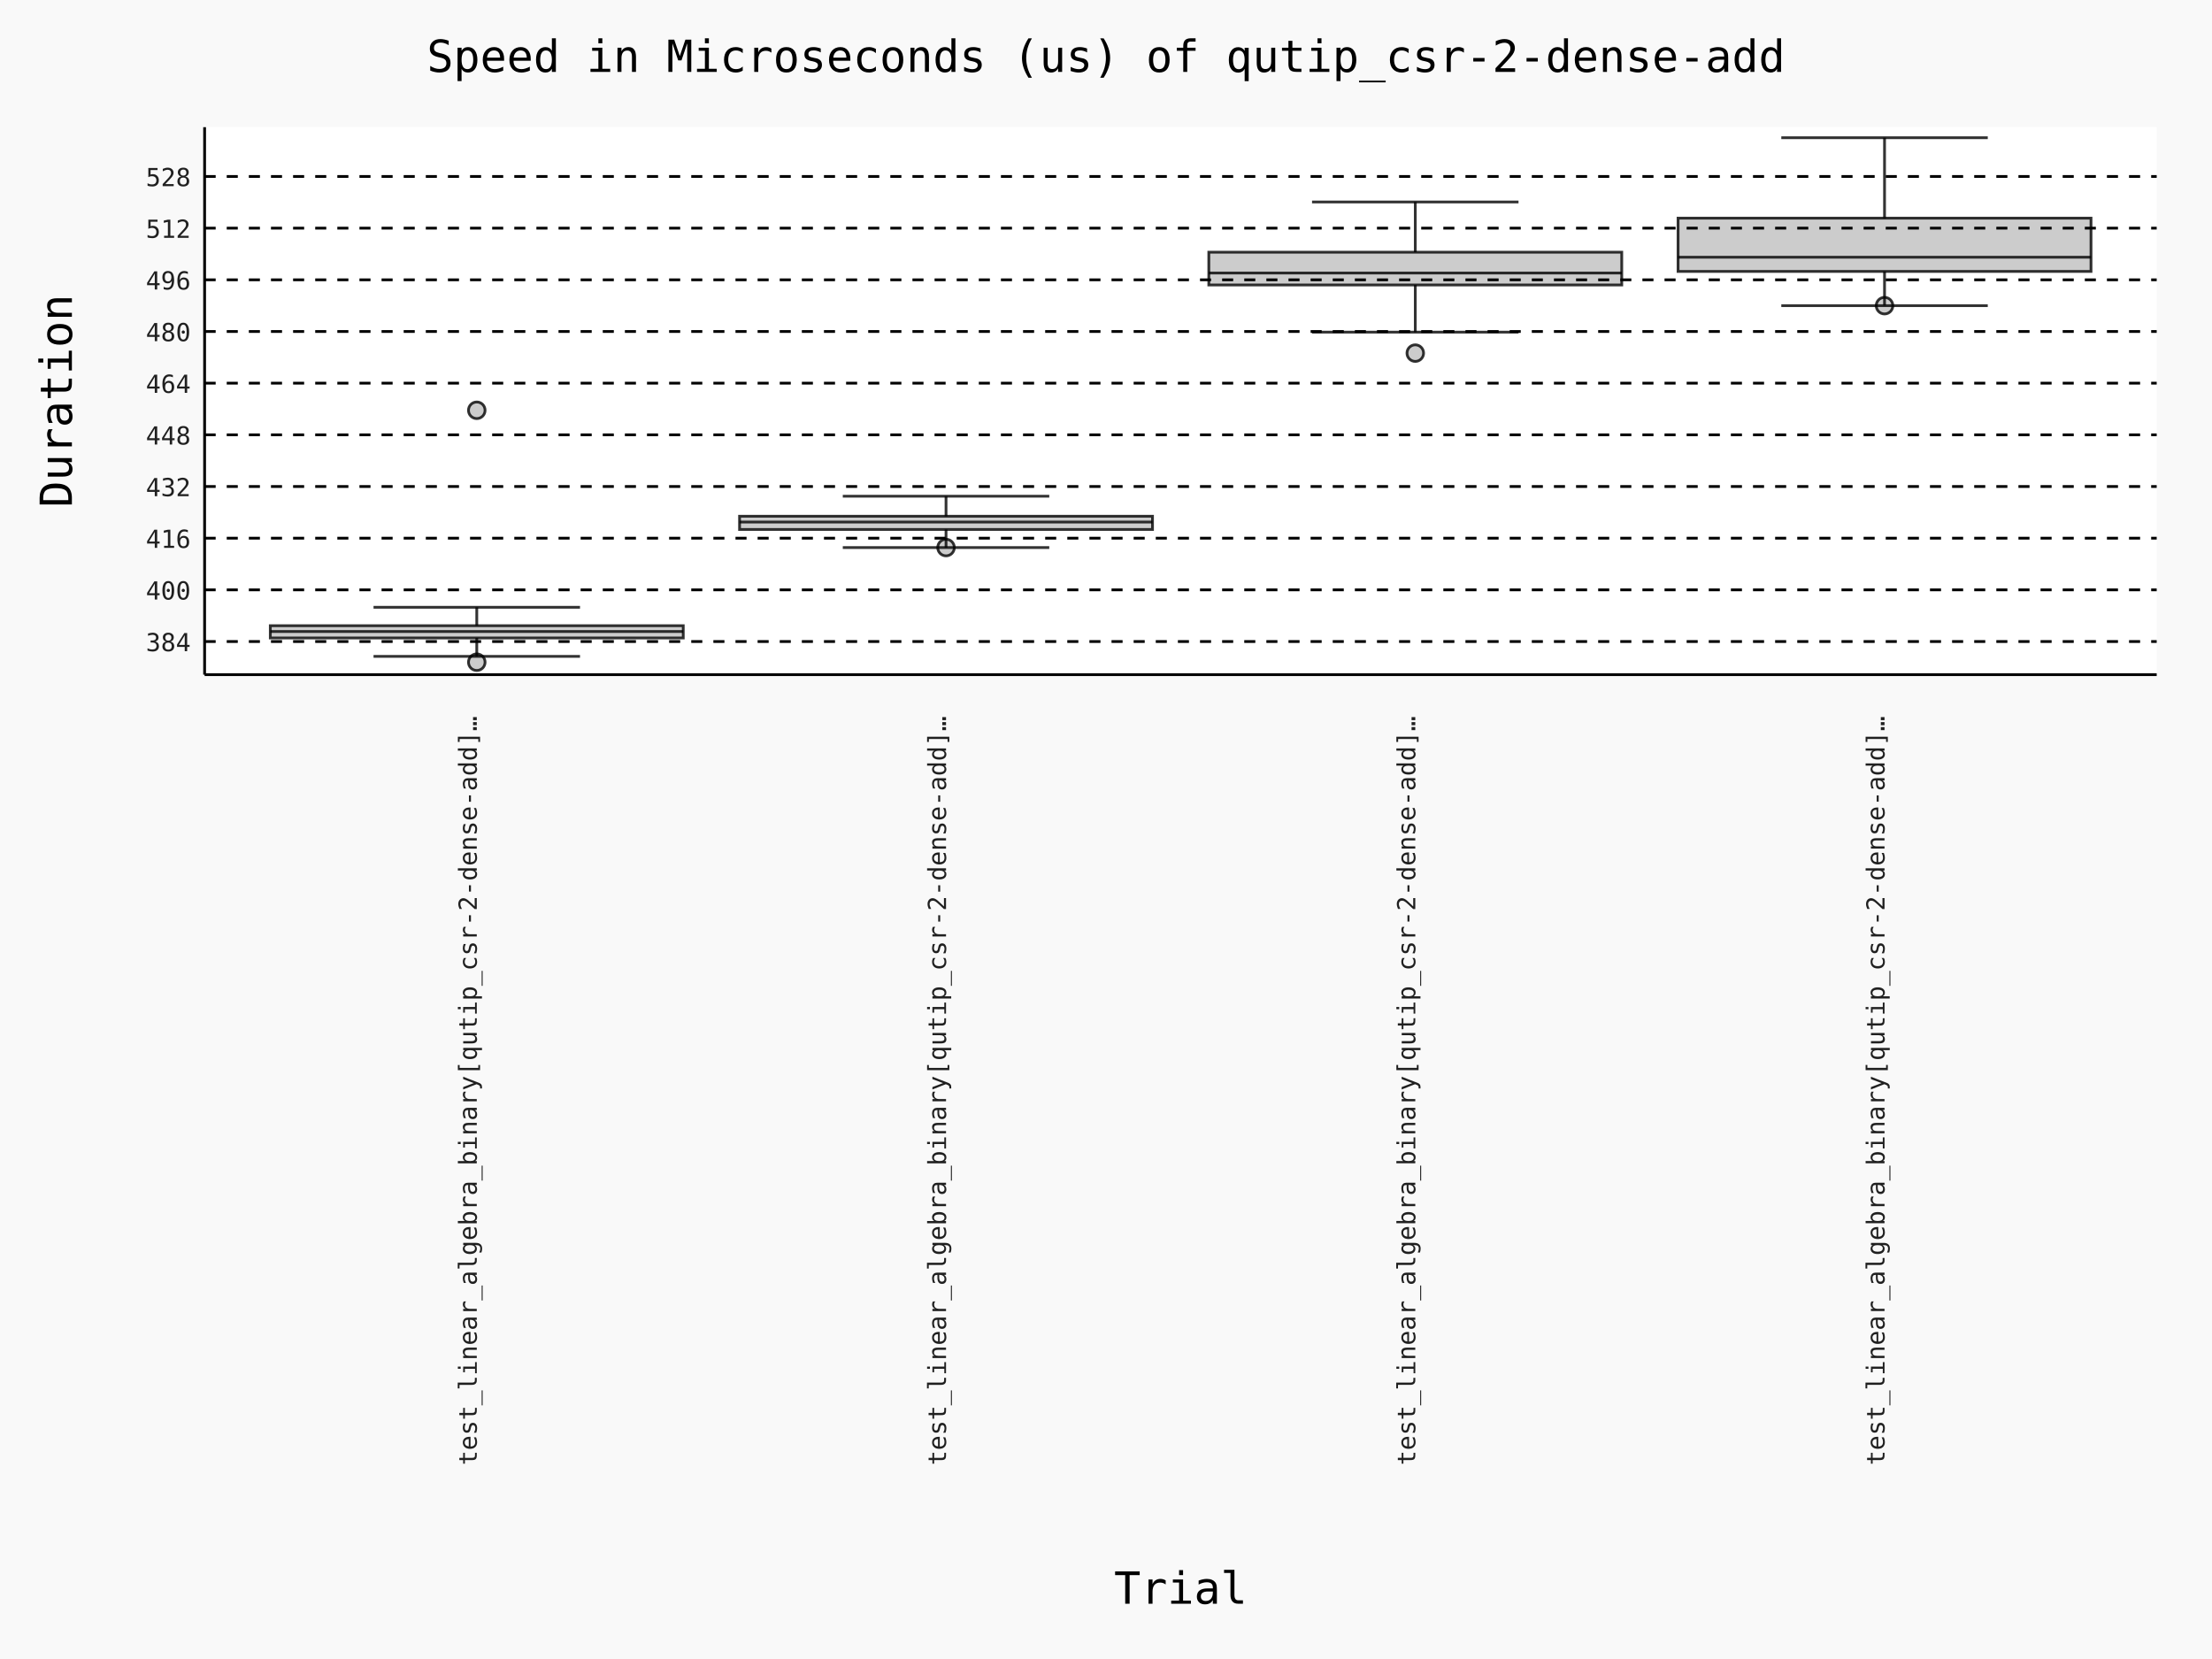
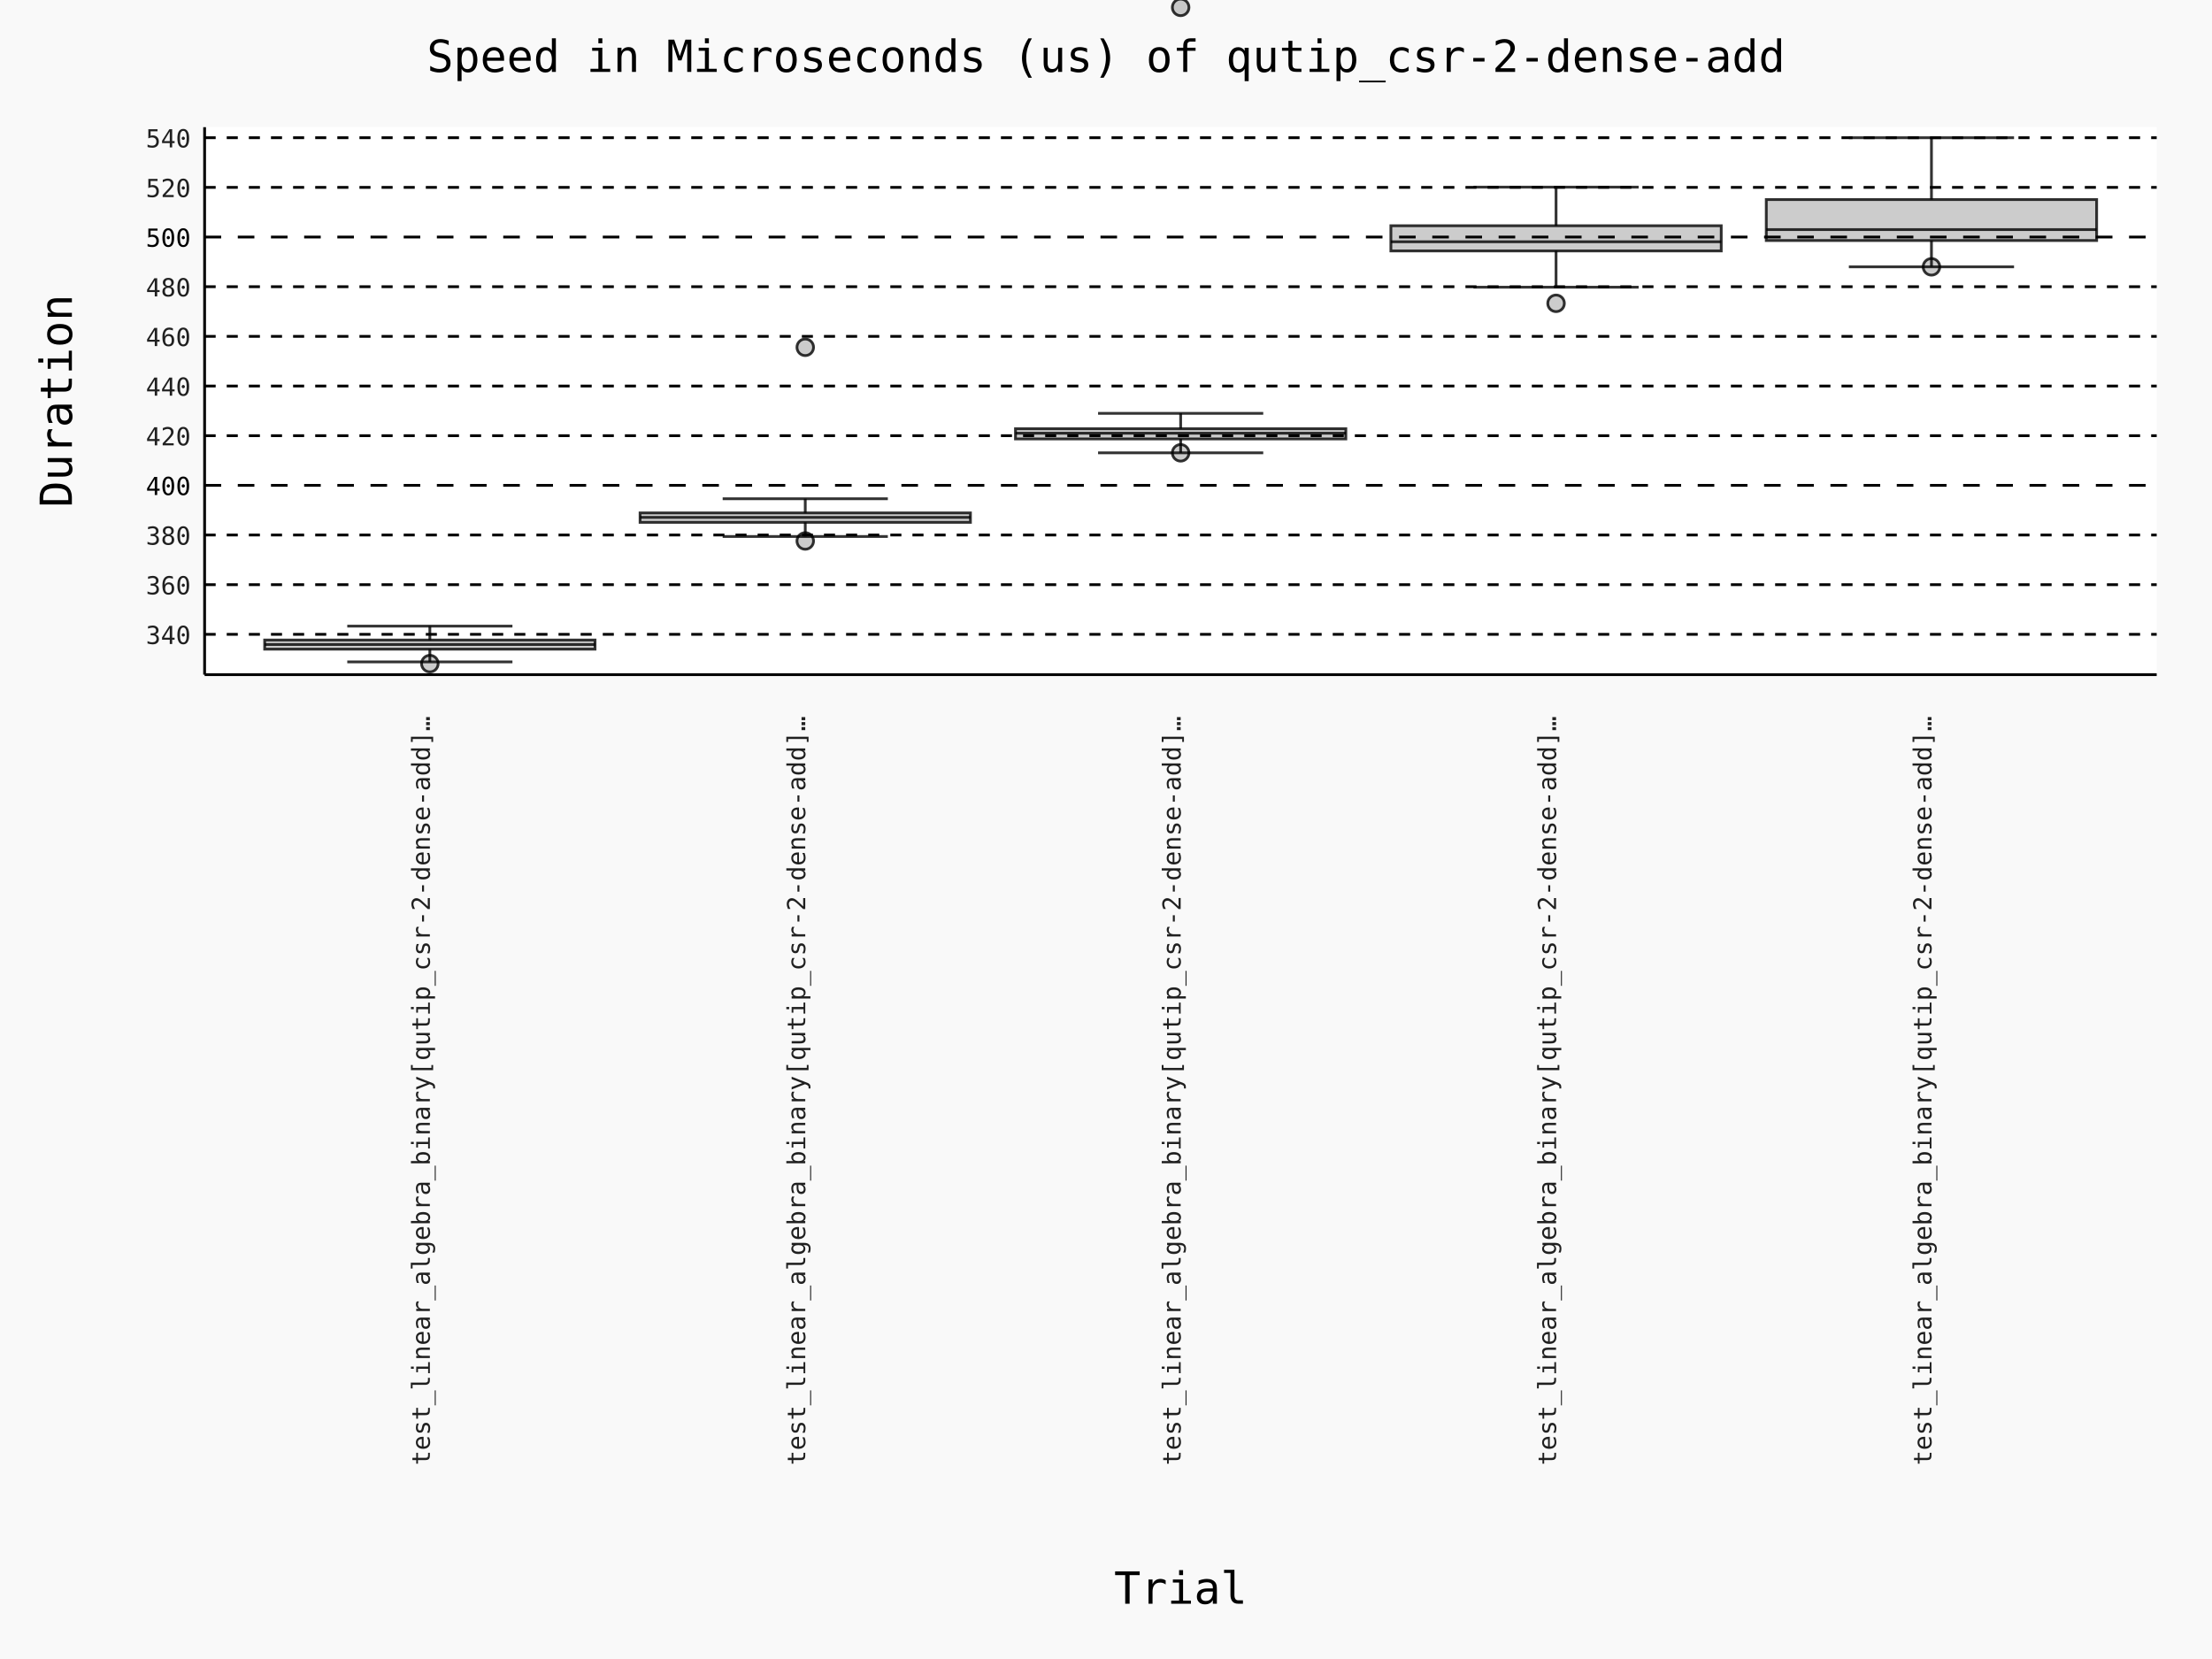
- <svg xmlns="http://www.w3.org/2000/svg" id="chart-4c8c21d9-370e-43b9-b105-9a219f50007a" class="pygal-chart" viewBox="0 0 800 600">
+ <svg xmlns="http://www.w3.org/2000/svg" id="chart-378f5fbb-b5c5-4f56-81ce-8516ab8e2b9f" class="pygal-chart" viewBox="0 0 800 600">
  <defs>
-     <style type="text/css">#chart-4c8c21d9-370e-43b9-b105-9a219f50007a{-webkit-user-select:none;-webkit-font-smoothing:antialiased;font-family:Consolas,"Deja Vu Sans Mono","Bitstream Vera Sans Mono","Courier New",monospace}#chart-4c8c21d9-370e-43b9-b105-9a219f50007a .title{font-family:Consolas,"Deja Vu Sans Mono","Bitstream Vera Sans Mono","Courier New",monospace;font-size:16px}#chart-4c8c21d9-370e-43b9-b105-9a219f50007a .legends .legend text{font-family:Consolas,"Deja Vu Sans Mono","Bitstream Vera Sans Mono","Courier New",monospace;font-size:14px}#chart-4c8c21d9-370e-43b9-b105-9a219f50007a .axis text{font-family:Consolas,"Deja Vu Sans Mono","Bitstream Vera Sans Mono","Courier New",monospace;font-size:10px}#chart-4c8c21d9-370e-43b9-b105-9a219f50007a .axis text.major{font-family:Consolas,"Deja Vu Sans Mono","Bitstream Vera Sans Mono","Courier New",monospace;font-size:10px}#chart-4c8c21d9-370e-43b9-b105-9a219f50007a .text-overlay text.value{font-family:Consolas,"Deja Vu Sans Mono","Bitstream Vera Sans Mono","Courier New",monospace;font-size:16px}#chart-4c8c21d9-370e-43b9-b105-9a219f50007a .text-overlay text.label{font-family:Consolas,"Deja Vu Sans Mono","Bitstream Vera Sans Mono","Courier New",monospace;font-size:10px}#chart-4c8c21d9-370e-43b9-b105-9a219f50007a .tooltip{font-family:Consolas,"Deja Vu Sans Mono","Bitstream Vera Sans Mono","Courier New",monospace;font-size:14px}#chart-4c8c21d9-370e-43b9-b105-9a219f50007a text.no_data{font-family:Consolas,"Deja Vu Sans Mono","Bitstream Vera Sans Mono","Courier New",monospace;font-size:64px}
- #chart-4c8c21d9-370e-43b9-b105-9a219f50007a{background-color:rgba(249,249,249,1)}#chart-4c8c21d9-370e-43b9-b105-9a219f50007a path,#chart-4c8c21d9-370e-43b9-b105-9a219f50007a line,#chart-4c8c21d9-370e-43b9-b105-9a219f50007a rect,#chart-4c8c21d9-370e-43b9-b105-9a219f50007a circle{-webkit-transition:150ms;-moz-transition:150ms;transition:150ms}#chart-4c8c21d9-370e-43b9-b105-9a219f50007a .graph &gt; .background{fill:rgba(249,249,249,1)}#chart-4c8c21d9-370e-43b9-b105-9a219f50007a .plot &gt; .background{fill:rgba(255,255,255,1)}#chart-4c8c21d9-370e-43b9-b105-9a219f50007a .graph{fill:rgba(0,0,0,.87)}#chart-4c8c21d9-370e-43b9-b105-9a219f50007a text.no_data{fill:rgba(0,0,0,1)}#chart-4c8c21d9-370e-43b9-b105-9a219f50007a .title{fill:rgba(0,0,0,1)}#chart-4c8c21d9-370e-43b9-b105-9a219f50007a .legends .legend text{fill:rgba(0,0,0,.87)}#chart-4c8c21d9-370e-43b9-b105-9a219f50007a .legends .legend:hover text{fill:rgba(0,0,0,1)}#chart-4c8c21d9-370e-43b9-b105-9a219f50007a .axis .line{stroke:rgba(0,0,0,1)}#chart-4c8c21d9-370e-43b9-b105-9a219f50007a .axis .guide.line{stroke:rgba(0,0,0,.54)}#chart-4c8c21d9-370e-43b9-b105-9a219f50007a .axis .major.line{stroke:rgba(0,0,0,.87)}#chart-4c8c21d9-370e-43b9-b105-9a219f50007a .axis text.major{fill:rgba(0,0,0,1)}#chart-4c8c21d9-370e-43b9-b105-9a219f50007a .axis.y .guides:hover .guide.line,#chart-4c8c21d9-370e-43b9-b105-9a219f50007a .line-graph .axis.x .guides:hover .guide.line,#chart-4c8c21d9-370e-43b9-b105-9a219f50007a .stackedline-graph .axis.x .guides:hover .guide.line,#chart-4c8c21d9-370e-43b9-b105-9a219f50007a .xy-graph .axis.x .guides:hover .guide.line{stroke:rgba(0,0,0,1)}#chart-4c8c21d9-370e-43b9-b105-9a219f50007a .axis .guides:hover text{fill:rgba(0,0,0,1)}#chart-4c8c21d9-370e-43b9-b105-9a219f50007a .reactive{fill-opacity:.7;stroke-opacity:.8;stroke-width:1}#chart-4c8c21d9-370e-43b9-b105-9a219f50007a .ci{stroke:rgba(0,0,0,.87)}#chart-4c8c21d9-370e-43b9-b105-9a219f50007a .reactive.active,#chart-4c8c21d9-370e-43b9-b105-9a219f50007a .active .reactive{fill-opacity:.8;stroke-opacity:.9;stroke-width:4}#chart-4c8c21d9-370e-43b9-b105-9a219f50007a .ci .reactive.active{stroke-width:1.5}#chart-4c8c21d9-370e-43b9-b105-9a219f50007a .series text{fill:rgba(0,0,0,1)}#chart-4c8c21d9-370e-43b9-b105-9a219f50007a .tooltip rect{fill:rgba(255,255,255,1);stroke:rgba(0,0,0,1);-webkit-transition:opacity 150ms;-moz-transition:opacity 150ms;transition:opacity 150ms}#chart-4c8c21d9-370e-43b9-b105-9a219f50007a .tooltip .label{fill:rgba(0,0,0,.87)}#chart-4c8c21d9-370e-43b9-b105-9a219f50007a .tooltip .label{fill:rgba(0,0,0,.87)}#chart-4c8c21d9-370e-43b9-b105-9a219f50007a .tooltip .legend{font-size:.8em;fill:rgba(0,0,0,.54)}#chart-4c8c21d9-370e-43b9-b105-9a219f50007a .tooltip .x_label{font-size:.6em;fill:rgba(0,0,0,1)}#chart-4c8c21d9-370e-43b9-b105-9a219f50007a .tooltip .xlink{font-size:.5em;text-decoration:underline}#chart-4c8c21d9-370e-43b9-b105-9a219f50007a .tooltip .value{font-size:1.5em}#chart-4c8c21d9-370e-43b9-b105-9a219f50007a .bound{font-size:.5em}#chart-4c8c21d9-370e-43b9-b105-9a219f50007a .max-value{font-size:.75em;fill:rgba(0,0,0,.54)}#chart-4c8c21d9-370e-43b9-b105-9a219f50007a .map-element{fill:rgba(255,255,255,1);stroke:rgba(0,0,0,.54) !important}#chart-4c8c21d9-370e-43b9-b105-9a219f50007a .map-element .reactive{fill-opacity:inherit;stroke-opacity:inherit}#chart-4c8c21d9-370e-43b9-b105-9a219f50007a .color-0,#chart-4c8c21d9-370e-43b9-b105-9a219f50007a .color-0 a:visited{stroke:#000000;fill:#000000}#chart-4c8c21d9-370e-43b9-b105-9a219f50007a .color-1,#chart-4c8c21d9-370e-43b9-b105-9a219f50007a .color-1 a:visited{stroke:#000000;fill:#000000}#chart-4c8c21d9-370e-43b9-b105-9a219f50007a .color-2,#chart-4c8c21d9-370e-43b9-b105-9a219f50007a .color-2 a:visited{stroke:#000000;fill:#000000}#chart-4c8c21d9-370e-43b9-b105-9a219f50007a .color-3,#chart-4c8c21d9-370e-43b9-b105-9a219f50007a .color-3 a:visited{stroke:#000000;fill:#000000}#chart-4c8c21d9-370e-43b9-b105-9a219f50007a .text-overlay .color-0 text{fill:white}#chart-4c8c21d9-370e-43b9-b105-9a219f50007a .text-overlay .color-1 text{fill:white}#chart-4c8c21d9-370e-43b9-b105-9a219f50007a .text-overlay .color-2 text{fill:white}#chart-4c8c21d9-370e-43b9-b105-9a219f50007a .text-overlay .color-3 text{fill:white}
- #chart-4c8c21d9-370e-43b9-b105-9a219f50007a text.no_data{text-anchor:middle}#chart-4c8c21d9-370e-43b9-b105-9a219f50007a .guide.line{fill:none}#chart-4c8c21d9-370e-43b9-b105-9a219f50007a .centered{text-anchor:middle}#chart-4c8c21d9-370e-43b9-b105-9a219f50007a .title{text-anchor:middle}#chart-4c8c21d9-370e-43b9-b105-9a219f50007a .legends .legend text{fill-opacity:1}#chart-4c8c21d9-370e-43b9-b105-9a219f50007a .axis.x text{text-anchor:middle}#chart-4c8c21d9-370e-43b9-b105-9a219f50007a .axis.x:not(.web) text[transform]{text-anchor:start}#chart-4c8c21d9-370e-43b9-b105-9a219f50007a .axis.x:not(.web) text[transform].backwards{text-anchor:end}#chart-4c8c21d9-370e-43b9-b105-9a219f50007a .axis.y text{text-anchor:end}#chart-4c8c21d9-370e-43b9-b105-9a219f50007a .axis.y text[transform].backwards{text-anchor:start}#chart-4c8c21d9-370e-43b9-b105-9a219f50007a .axis.y2 text{text-anchor:start}#chart-4c8c21d9-370e-43b9-b105-9a219f50007a .axis.y2 text[transform].backwards{text-anchor:end}#chart-4c8c21d9-370e-43b9-b105-9a219f50007a .axis .guide.line{stroke-dasharray:4,4;stroke:black}#chart-4c8c21d9-370e-43b9-b105-9a219f50007a .axis .major.guide.line{stroke-dasharray:6,6;stroke:black}#chart-4c8c21d9-370e-43b9-b105-9a219f50007a .horizontal .axis.y .guide.line,#chart-4c8c21d9-370e-43b9-b105-9a219f50007a .horizontal .axis.y2 .guide.line,#chart-4c8c21d9-370e-43b9-b105-9a219f50007a .vertical .axis.x .guide.line{opacity:0}#chart-4c8c21d9-370e-43b9-b105-9a219f50007a .horizontal .axis.always_show .guide.line,#chart-4c8c21d9-370e-43b9-b105-9a219f50007a .vertical .axis.always_show .guide.line{opacity:1 !important}#chart-4c8c21d9-370e-43b9-b105-9a219f50007a .axis.y .guides:hover .guide.line,#chart-4c8c21d9-370e-43b9-b105-9a219f50007a .axis.y2 .guides:hover .guide.line,#chart-4c8c21d9-370e-43b9-b105-9a219f50007a .axis.x .guides:hover .guide.line{opacity:1}#chart-4c8c21d9-370e-43b9-b105-9a219f50007a .axis .guides:hover text{opacity:1}#chart-4c8c21d9-370e-43b9-b105-9a219f50007a .nofill{fill:none}#chart-4c8c21d9-370e-43b9-b105-9a219f50007a .subtle-fill{fill-opacity:.2}#chart-4c8c21d9-370e-43b9-b105-9a219f50007a .dot{stroke-width:1px;fill-opacity:1;stroke-opacity:1}#chart-4c8c21d9-370e-43b9-b105-9a219f50007a .dot.active{stroke-width:5px}#chart-4c8c21d9-370e-43b9-b105-9a219f50007a .dot.negative{fill:transparent}#chart-4c8c21d9-370e-43b9-b105-9a219f50007a text,#chart-4c8c21d9-370e-43b9-b105-9a219f50007a tspan{stroke:none !important}#chart-4c8c21d9-370e-43b9-b105-9a219f50007a .series text.active{opacity:1}#chart-4c8c21d9-370e-43b9-b105-9a219f50007a .tooltip rect{fill-opacity:.95;stroke-width:.5}#chart-4c8c21d9-370e-43b9-b105-9a219f50007a .tooltip text{fill-opacity:1}#chart-4c8c21d9-370e-43b9-b105-9a219f50007a .showable{visibility:hidden}#chart-4c8c21d9-370e-43b9-b105-9a219f50007a .showable.shown{visibility:visible}#chart-4c8c21d9-370e-43b9-b105-9a219f50007a .gauge-background{fill:rgba(229,229,229,1);stroke:none}#chart-4c8c21d9-370e-43b9-b105-9a219f50007a .bg-lines{stroke:rgba(249,249,249,1);stroke-width:2px}
+     <style type="text/css">#chart-378f5fbb-b5c5-4f56-81ce-8516ab8e2b9f{-webkit-user-select:none;-webkit-font-smoothing:antialiased;font-family:Consolas,"Deja Vu Sans Mono","Bitstream Vera Sans Mono","Courier New",monospace}#chart-378f5fbb-b5c5-4f56-81ce-8516ab8e2b9f .title{font-family:Consolas,"Deja Vu Sans Mono","Bitstream Vera Sans Mono","Courier New",monospace;font-size:16px}#chart-378f5fbb-b5c5-4f56-81ce-8516ab8e2b9f .legends .legend text{font-family:Consolas,"Deja Vu Sans Mono","Bitstream Vera Sans Mono","Courier New",monospace;font-size:14px}#chart-378f5fbb-b5c5-4f56-81ce-8516ab8e2b9f .axis text{font-family:Consolas,"Deja Vu Sans Mono","Bitstream Vera Sans Mono","Courier New",monospace;font-size:10px}#chart-378f5fbb-b5c5-4f56-81ce-8516ab8e2b9f .axis text.major{font-family:Consolas,"Deja Vu Sans Mono","Bitstream Vera Sans Mono","Courier New",monospace;font-size:10px}#chart-378f5fbb-b5c5-4f56-81ce-8516ab8e2b9f .text-overlay text.value{font-family:Consolas,"Deja Vu Sans Mono","Bitstream Vera Sans Mono","Courier New",monospace;font-size:16px}#chart-378f5fbb-b5c5-4f56-81ce-8516ab8e2b9f .text-overlay text.label{font-family:Consolas,"Deja Vu Sans Mono","Bitstream Vera Sans Mono","Courier New",monospace;font-size:10px}#chart-378f5fbb-b5c5-4f56-81ce-8516ab8e2b9f .tooltip{font-family:Consolas,"Deja Vu Sans Mono","Bitstream Vera Sans Mono","Courier New",monospace;font-size:14px}#chart-378f5fbb-b5c5-4f56-81ce-8516ab8e2b9f text.no_data{font-family:Consolas,"Deja Vu Sans Mono","Bitstream Vera Sans Mono","Courier New",monospace;font-size:64px}
+ #chart-378f5fbb-b5c5-4f56-81ce-8516ab8e2b9f{background-color:rgba(249,249,249,1)}#chart-378f5fbb-b5c5-4f56-81ce-8516ab8e2b9f path,#chart-378f5fbb-b5c5-4f56-81ce-8516ab8e2b9f line,#chart-378f5fbb-b5c5-4f56-81ce-8516ab8e2b9f rect,#chart-378f5fbb-b5c5-4f56-81ce-8516ab8e2b9f circle{-webkit-transition:150ms;-moz-transition:150ms;transition:150ms}#chart-378f5fbb-b5c5-4f56-81ce-8516ab8e2b9f .graph &gt; .background{fill:rgba(249,249,249,1)}#chart-378f5fbb-b5c5-4f56-81ce-8516ab8e2b9f .plot &gt; .background{fill:rgba(255,255,255,1)}#chart-378f5fbb-b5c5-4f56-81ce-8516ab8e2b9f .graph{fill:rgba(0,0,0,.87)}#chart-378f5fbb-b5c5-4f56-81ce-8516ab8e2b9f text.no_data{fill:rgba(0,0,0,1)}#chart-378f5fbb-b5c5-4f56-81ce-8516ab8e2b9f .title{fill:rgba(0,0,0,1)}#chart-378f5fbb-b5c5-4f56-81ce-8516ab8e2b9f .legends .legend text{fill:rgba(0,0,0,.87)}#chart-378f5fbb-b5c5-4f56-81ce-8516ab8e2b9f .legends .legend:hover text{fill:rgba(0,0,0,1)}#chart-378f5fbb-b5c5-4f56-81ce-8516ab8e2b9f .axis .line{stroke:rgba(0,0,0,1)}#chart-378f5fbb-b5c5-4f56-81ce-8516ab8e2b9f .axis .guide.line{stroke:rgba(0,0,0,.54)}#chart-378f5fbb-b5c5-4f56-81ce-8516ab8e2b9f .axis .major.line{stroke:rgba(0,0,0,.87)}#chart-378f5fbb-b5c5-4f56-81ce-8516ab8e2b9f .axis text.major{fill:rgba(0,0,0,1)}#chart-378f5fbb-b5c5-4f56-81ce-8516ab8e2b9f .axis.y .guides:hover .guide.line,#chart-378f5fbb-b5c5-4f56-81ce-8516ab8e2b9f .line-graph .axis.x .guides:hover .guide.line,#chart-378f5fbb-b5c5-4f56-81ce-8516ab8e2b9f .stackedline-graph .axis.x .guides:hover .guide.line,#chart-378f5fbb-b5c5-4f56-81ce-8516ab8e2b9f .xy-graph .axis.x .guides:hover .guide.line{stroke:rgba(0,0,0,1)}#chart-378f5fbb-b5c5-4f56-81ce-8516ab8e2b9f .axis .guides:hover text{fill:rgba(0,0,0,1)}#chart-378f5fbb-b5c5-4f56-81ce-8516ab8e2b9f .reactive{fill-opacity:.7;stroke-opacity:.8;stroke-width:1}#chart-378f5fbb-b5c5-4f56-81ce-8516ab8e2b9f .ci{stroke:rgba(0,0,0,.87)}#chart-378f5fbb-b5c5-4f56-81ce-8516ab8e2b9f .reactive.active,#chart-378f5fbb-b5c5-4f56-81ce-8516ab8e2b9f .active .reactive{fill-opacity:.8;stroke-opacity:.9;stroke-width:4}#chart-378f5fbb-b5c5-4f56-81ce-8516ab8e2b9f .ci .reactive.active{stroke-width:1.5}#chart-378f5fbb-b5c5-4f56-81ce-8516ab8e2b9f .series text{fill:rgba(0,0,0,1)}#chart-378f5fbb-b5c5-4f56-81ce-8516ab8e2b9f .tooltip rect{fill:rgba(255,255,255,1);stroke:rgba(0,0,0,1);-webkit-transition:opacity 150ms;-moz-transition:opacity 150ms;transition:opacity 150ms}#chart-378f5fbb-b5c5-4f56-81ce-8516ab8e2b9f .tooltip .label{fill:rgba(0,0,0,.87)}#chart-378f5fbb-b5c5-4f56-81ce-8516ab8e2b9f .tooltip .label{fill:rgba(0,0,0,.87)}#chart-378f5fbb-b5c5-4f56-81ce-8516ab8e2b9f .tooltip .legend{font-size:.8em;fill:rgba(0,0,0,.54)}#chart-378f5fbb-b5c5-4f56-81ce-8516ab8e2b9f .tooltip .x_label{font-size:.6em;fill:rgba(0,0,0,1)}#chart-378f5fbb-b5c5-4f56-81ce-8516ab8e2b9f .tooltip .xlink{font-size:.5em;text-decoration:underline}#chart-378f5fbb-b5c5-4f56-81ce-8516ab8e2b9f .tooltip .value{font-size:1.5em}#chart-378f5fbb-b5c5-4f56-81ce-8516ab8e2b9f .bound{font-size:.5em}#chart-378f5fbb-b5c5-4f56-81ce-8516ab8e2b9f .max-value{font-size:.75em;fill:rgba(0,0,0,.54)}#chart-378f5fbb-b5c5-4f56-81ce-8516ab8e2b9f .map-element{fill:rgba(255,255,255,1);stroke:rgba(0,0,0,.54) !important}#chart-378f5fbb-b5c5-4f56-81ce-8516ab8e2b9f .map-element .reactive{fill-opacity:inherit;stroke-opacity:inherit}#chart-378f5fbb-b5c5-4f56-81ce-8516ab8e2b9f .color-0,#chart-378f5fbb-b5c5-4f56-81ce-8516ab8e2b9f .color-0 a:visited{stroke:#000000;fill:#000000}#chart-378f5fbb-b5c5-4f56-81ce-8516ab8e2b9f .color-1,#chart-378f5fbb-b5c5-4f56-81ce-8516ab8e2b9f .color-1 a:visited{stroke:#000000;fill:#000000}#chart-378f5fbb-b5c5-4f56-81ce-8516ab8e2b9f .color-2,#chart-378f5fbb-b5c5-4f56-81ce-8516ab8e2b9f .color-2 a:visited{stroke:#000000;fill:#000000}#chart-378f5fbb-b5c5-4f56-81ce-8516ab8e2b9f .color-3,#chart-378f5fbb-b5c5-4f56-81ce-8516ab8e2b9f .color-3 a:visited{stroke:#000000;fill:#000000}#chart-378f5fbb-b5c5-4f56-81ce-8516ab8e2b9f .color-4,#chart-378f5fbb-b5c5-4f56-81ce-8516ab8e2b9f .color-4 a:visited{stroke:#000000;fill:#000000}#chart-378f5fbb-b5c5-4f56-81ce-8516ab8e2b9f .text-overlay .color-0 text{fill:white}#chart-378f5fbb-b5c5-4f56-81ce-8516ab8e2b9f .text-overlay .color-1 text{fill:white}#chart-378f5fbb-b5c5-4f56-81ce-8516ab8e2b9f .text-overlay .color-2 text{fill:white}#chart-378f5fbb-b5c5-4f56-81ce-8516ab8e2b9f .text-overlay .color-3 text{fill:white}#chart-378f5fbb-b5c5-4f56-81ce-8516ab8e2b9f .text-overlay .color-4 text{fill:white}
+ #chart-378f5fbb-b5c5-4f56-81ce-8516ab8e2b9f text.no_data{text-anchor:middle}#chart-378f5fbb-b5c5-4f56-81ce-8516ab8e2b9f .guide.line{fill:none}#chart-378f5fbb-b5c5-4f56-81ce-8516ab8e2b9f .centered{text-anchor:middle}#chart-378f5fbb-b5c5-4f56-81ce-8516ab8e2b9f .title{text-anchor:middle}#chart-378f5fbb-b5c5-4f56-81ce-8516ab8e2b9f .legends .legend text{fill-opacity:1}#chart-378f5fbb-b5c5-4f56-81ce-8516ab8e2b9f .axis.x text{text-anchor:middle}#chart-378f5fbb-b5c5-4f56-81ce-8516ab8e2b9f .axis.x:not(.web) text[transform]{text-anchor:start}#chart-378f5fbb-b5c5-4f56-81ce-8516ab8e2b9f .axis.x:not(.web) text[transform].backwards{text-anchor:end}#chart-378f5fbb-b5c5-4f56-81ce-8516ab8e2b9f .axis.y text{text-anchor:end}#chart-378f5fbb-b5c5-4f56-81ce-8516ab8e2b9f .axis.y text[transform].backwards{text-anchor:start}#chart-378f5fbb-b5c5-4f56-81ce-8516ab8e2b9f .axis.y2 text{text-anchor:start}#chart-378f5fbb-b5c5-4f56-81ce-8516ab8e2b9f .axis.y2 text[transform].backwards{text-anchor:end}#chart-378f5fbb-b5c5-4f56-81ce-8516ab8e2b9f .axis .guide.line{stroke-dasharray:4,4;stroke:black}#chart-378f5fbb-b5c5-4f56-81ce-8516ab8e2b9f .axis .major.guide.line{stroke-dasharray:6,6;stroke:black}#chart-378f5fbb-b5c5-4f56-81ce-8516ab8e2b9f .horizontal .axis.y .guide.line,#chart-378f5fbb-b5c5-4f56-81ce-8516ab8e2b9f .horizontal .axis.y2 .guide.line,#chart-378f5fbb-b5c5-4f56-81ce-8516ab8e2b9f .vertical .axis.x .guide.line{opacity:0}#chart-378f5fbb-b5c5-4f56-81ce-8516ab8e2b9f .horizontal .axis.always_show .guide.line,#chart-378f5fbb-b5c5-4f56-81ce-8516ab8e2b9f .vertical .axis.always_show .guide.line{opacity:1 !important}#chart-378f5fbb-b5c5-4f56-81ce-8516ab8e2b9f .axis.y .guides:hover .guide.line,#chart-378f5fbb-b5c5-4f56-81ce-8516ab8e2b9f .axis.y2 .guides:hover .guide.line,#chart-378f5fbb-b5c5-4f56-81ce-8516ab8e2b9f .axis.x .guides:hover .guide.line{opacity:1}#chart-378f5fbb-b5c5-4f56-81ce-8516ab8e2b9f .axis .guides:hover text{opacity:1}#chart-378f5fbb-b5c5-4f56-81ce-8516ab8e2b9f .nofill{fill:none}#chart-378f5fbb-b5c5-4f56-81ce-8516ab8e2b9f .subtle-fill{fill-opacity:.2}#chart-378f5fbb-b5c5-4f56-81ce-8516ab8e2b9f .dot{stroke-width:1px;fill-opacity:1;stroke-opacity:1}#chart-378f5fbb-b5c5-4f56-81ce-8516ab8e2b9f .dot.active{stroke-width:5px}#chart-378f5fbb-b5c5-4f56-81ce-8516ab8e2b9f .dot.negative{fill:transparent}#chart-378f5fbb-b5c5-4f56-81ce-8516ab8e2b9f text,#chart-378f5fbb-b5c5-4f56-81ce-8516ab8e2b9f tspan{stroke:none !important}#chart-378f5fbb-b5c5-4f56-81ce-8516ab8e2b9f .series text.active{opacity:1}#chart-378f5fbb-b5c5-4f56-81ce-8516ab8e2b9f .tooltip rect{fill-opacity:.95;stroke-width:.5}#chart-378f5fbb-b5c5-4f56-81ce-8516ab8e2b9f .tooltip text{fill-opacity:1}#chart-378f5fbb-b5c5-4f56-81ce-8516ab8e2b9f .showable{visibility:hidden}#chart-378f5fbb-b5c5-4f56-81ce-8516ab8e2b9f .showable.shown{visibility:visible}#chart-378f5fbb-b5c5-4f56-81ce-8516ab8e2b9f .gauge-background{fill:rgba(229,229,229,1);stroke:none}#chart-378f5fbb-b5c5-4f56-81ce-8516ab8e2b9f .bg-lines{stroke:rgba(249,249,249,1);stroke-width:2px}
.tooltip .value{font-size:1em !important}.axis text{font-size:9px !important}</style>
  </defs>
  <g class="graph custombox-graph vertical">
    <rect x="0" y="0" width="800" height="600" class="background" />
    <g transform="translate(74, 46)" class="plot">
      <rect x="0" y="0" width="706.0" height="198.0" class="background" />
      <g class="axis y always_show">
        <path d="M0 198 h706" class="line" />
        <g class="guides">
-           <path d="M0 186.016 h706" class="guide line" />
-           <text x="-5" y="189.516" class="">384</text>
+           <path d="M0 183.416 h706" class="guide line" />
+           <text x="-5" y="186.916" class="">340</text>
        </g>
        <g class="guides">
-           <path d="M0 167.328 h706" class="guide line" />
-           <text x="-5" y="170.828" class="">400</text>
+           <path d="M0 165.455 h706" class="guide line" />
+           <text x="-5" y="168.955" class="">360</text>
        </g>
        <g class="guides">
-           <path d="M0 148.64 h706" class="guide line" />
-           <text x="-5" y="152.14" class="">416</text>
+           <path d="M0 147.494 h706" class="guide line" />
+           <text x="-5" y="150.994" class="">380</text>
        </g>
        <g class="guides">
-           <path d="M0 129.952 h706" class="guide line" />
-           <text x="-5" y="133.452" class="">432</text>
+           <path d="M0 129.533 h706" class="major guide line" />
+           <text x="-5" y="133.033" class="major">400</text>
        </g>
        <g class="guides">
-           <path d="M0 111.264 h706" class="guide line" />
-           <text x="-5" y="114.764" class="">448</text>
+           <path d="M0 111.573 h706" class="guide line" />
+           <text x="-5" y="115.073" class="">420</text>
        </g>
        <g class="guides">
-           <path d="M0 92.576 h706" class="guide line" />
-           <text x="-5" y="96.076" class="">464</text>
+           <path d="M0 93.612 h706" class="guide line" />
+           <text x="-5" y="97.112" class="">440</text>
        </g>
        <g class="guides">
-           <path d="M0 73.888 h706" class="guide line" />
-           <text x="-5" y="77.388" class="">480</text>
+           <path d="M0 75.651 h706" class="guide line" />
+           <text x="-5" y="79.151" class="">460</text>
        </g>
        <g class="guides">
-           <path d="M0 55.2 h706" class="guide line" />
-           <text x="-5" y="58.7" class="">496</text>
+           <path d="M0 57.69 h706" class="guide line" />
+           <text x="-5" y="61.19" class="">480</text>
        </g>
        <g class="guides">
-           <path d="M0 36.512 h706" class="guide line" />
-           <text x="-5" y="40.012" class="">512</text>
+           <path d="M0 39.729 h706" class="major guide line" />
+           <text x="-5" y="43.229" class="major">500</text>
        </g>
        <g class="guides">
-           <path d="M0 17.824 h706" class="guide line" />
-           <text x="-5" y="21.324" class="">528</text>
+           <path d="M0 21.769 h706" class="guide line" />
+           <text x="-5" y="25.269" class="">520</text>
+         </g>
+         <g class="guides">
+           <path d="M0 3.808 h706" class="guide line" />
+           <text x="-5" y="7.308" class="">540</text>
        </g>
      </g>
      <g class="axis x">
        <path d="M0 0 v198" class="line" />
        <g class="guides">
-           <path d="M98.433 0 v198" class="guide line" />
-           <text x="98.433" y="213.0" class="backwards" transform="rotate(270 98.43269 213)">test_linear_algebra_binary[qutip_csr-2-dense-add]…</text>
+           <path d="M81.462 0 v198" class="guide line" />
+           <text x="81.462" y="213.0" class="backwards" transform="rotate(270 81.46154 213)">test_linear_algebra_binary[qutip_csr-2-dense-add]…</text>
        </g>
        <g class="guides">
-           <path d="M268.144 0 v198" class="guide line" />
-           <text x="268.144" y="213.0" class="backwards" transform="rotate(270 268.1442 213)">test_linear_algebra_binary[qutip_csr-2-dense-add]…</text>
+           <path d="M217.231 0 v198" class="guide line" />
+           <text x="217.231" y="213.0" class="backwards" transform="rotate(270 217.2308 213)">test_linear_algebra_binary[qutip_csr-2-dense-add]…</text>
        </g>
        <g class="guides">
-           <path d="M437.856 0 v198" class="guide line" />
-           <text x="437.856" y="213.0" class="backwards" transform="rotate(270 437.8558 213)">test_linear_algebra_binary[qutip_csr-2-dense-add]…</text>
+           <path d="M353 0 v198" class="guide line" />
+           <text x="353.0" y="213.0" class="backwards" transform="rotate(270 353 213)">test_linear_algebra_binary[qutip_csr-2-dense-add]…</text>
        </g>
        <g class="guides">
-           <path d="M607.567 0 v198" class="guide line" />
-           <text x="607.567" y="213.0" class="backwards" transform="rotate(270 607.5673 213)">test_linear_algebra_binary[qutip_csr-2-dense-add]…</text>
+           <path d="M488.769 0 v198" class="guide line" />
+           <text x="488.769" y="213.0" class="backwards" transform="rotate(270 488.7692 213)">test_linear_algebra_binary[qutip_csr-2-dense-add]…</text>
+         </g>
+         <g class="guides">
+           <path d="M624.538 0 v198" class="guide line" />
+           <text x="624.538" y="213.0" class="backwards" transform="rotate(270 624.5385 213)">test_linear_algebra_binary[qutip_csr-2-dense-add]…</text>
        </g>
      </g>
      <g class="series serie-0 color-0">
        <g class="boxes">
          <g class="box">
-             <path stroke-width="3" d="M61.096 191.388 L135.769 191.388" class="reactive tooltip-trigger" />
-             <path stroke-width="3" d="M23.76 182.394 L173.106 182.394" class="reactive tooltip-trigger" />
-             <path stroke-width="3" d="M61.096 173.633 L135.769 173.633" class="reactive tooltip-trigger" />
-             <path stroke-width="2" d="M98.433 191.388 L98.433 184.73" class="reactive tooltip-trigger" />
-             <path stroke-width="2" d="M98.433 173.633 L98.433 180.292" class="reactive tooltip-trigger" />
-             <rect x="23.76" y="180.292" height="4.438" width="149.346" class="subtle-fill reactive tooltip-trigger" />
-             <circle cx="98.433" cy="193.49" r="3" class="subtle-fill reactive tooltip-trigger" />
-             <circle cx="98.433" cy="102.386" r="3" class="subtle-fill reactive tooltip-trigger" />
+             <path stroke-width="3" d="M51.592 193.379 L111.331 193.379" class="reactive tooltip-trigger" />
+             <path stroke-width="3" d="M21.723 187.091 L141.2 187.091" class="reactive tooltip-trigger" />
+             <path stroke-width="3" d="M51.592 180.446 L111.331 180.446" class="reactive tooltip-trigger" />
+             <path stroke-width="2" d="M81.462 193.379 L81.462 188.776" class="reactive tooltip-trigger" />
+             <path stroke-width="2" d="M81.462 180.446 L81.462 185.475" class="reactive tooltip-trigger" />
+             <rect x="21.723" y="185.475" height="3.301" width="119.477" class="subtle-fill reactive tooltip-trigger" />
+             <circle cx="81.462" cy="194.006" r="3" class="subtle-fill reactive tooltip-trigger" />
+             <circle cx="81.462" cy="-836.246" r="3" class="subtle-fill reactive tooltip-trigger" />
          </g>
        </g>
      </g>
      <g class="series serie-1 color-1">
        <g class="boxes">
          <g class="box">
-             <path stroke-width="3" d="M230.808 152.032 L305.481 152.032" class="reactive tooltip-trigger" />
-             <path stroke-width="3" d="M193.471 142.805 L342.817 142.805" class="reactive tooltip-trigger" />
-             <path stroke-width="3" d="M230.808 133.462 L305.481 133.462" class="reactive tooltip-trigger" />
-             <path stroke-width="2" d="M268.144 152.032 L268.144 145.491" class="reactive tooltip-trigger" />
-             <path stroke-width="2" d="M268.144 133.462 L268.144 140.702" class="reactive tooltip-trigger" />
-             <rect x="193.471" y="140.702" height="4.789" width="149.346" class="subtle-fill reactive tooltip-trigger" />
-             <circle cx="268.144" cy="152.032" r="3" class="subtle-fill reactive tooltip-trigger" />
-             <circle cx="268.144" cy="-57.505" r="3" class="subtle-fill reactive tooltip-trigger" />
+             <path stroke-width="3" d="M187.362 148.032 L247.1 148.032" class="reactive tooltip-trigger" />
+             <path stroke-width="3" d="M157.492 141.117 L276.969 141.117" class="reactive tooltip-trigger" />
+             <path stroke-width="3" d="M187.362 134.381 L247.1 134.381" class="reactive tooltip-trigger" />
+             <path stroke-width="2" d="M217.231 148.032 L217.231 142.913" class="reactive tooltip-trigger" />
+             <path stroke-width="2" d="M217.231 134.381 L217.231 139.501" class="reactive tooltip-trigger" />
+             <rect x="157.492" y="139.501" height="3.413" width="119.477" class="subtle-fill reactive tooltip-trigger" />
+             <circle cx="217.231" cy="149.649" r="3" class="subtle-fill reactive tooltip-trigger" />
+             <circle cx="217.231" cy="79.601" r="3" class="subtle-fill reactive tooltip-trigger" />
          </g>
        </g>
      </g>
      <g class="series serie-2 color-2">
        <g class="boxes">
          <g class="box">
-             <path stroke-width="3" d="M400.519 74.118 L475.192 74.118" class="reactive tooltip-trigger" />
-             <path stroke-width="3" d="M363.183 52.744 L512.529 52.744" class="reactive tooltip-trigger" />
-             <path stroke-width="3" d="M400.519 27.047 L475.192 27.047" class="reactive tooltip-trigger" />
-             <path stroke-width="2" d="M437.856 74.118 L437.856 57.065" class="reactive tooltip-trigger" />
-             <path stroke-width="2" d="M437.856 27.047 L437.856 45.209" class="reactive tooltip-trigger" />
-             <rect x="363.183" y="45.209" height="11.855" width="149.346" class="subtle-fill reactive tooltip-trigger" />
-             <circle cx="437.856" cy="81.71" r="3" class="subtle-fill reactive tooltip-trigger" />
-             <circle cx="437.856" cy="-2453.691" r="3" class="subtle-fill reactive tooltip-trigger" />
+             <path stroke-width="3" d="M323.131 117.773 L382.869 117.773" class="reactive tooltip-trigger" />
+             <path stroke-width="3" d="M293.262 110.678 L412.738 110.678" class="reactive tooltip-trigger" />
+             <path stroke-width="3" d="M323.131 103.495 L382.869 103.495" class="reactive tooltip-trigger" />
+             <path stroke-width="2" d="M353 117.773 L353 112.744" class="reactive tooltip-trigger" />
+             <path stroke-width="2" d="M353 103.495 L353 109.062" class="reactive tooltip-trigger" />
+             <rect x="293.262" y="109.062" height="3.682" width="119.477" class="subtle-fill reactive tooltip-trigger" />
+             <circle cx="353.0" cy="117.773" r="3" class="subtle-fill reactive tooltip-trigger" />
+             <circle cx="353.0" cy="-43.334" r="3" class="subtle-fill reactive tooltip-trigger" />
          </g>
        </g>
      </g>
      <g class="series serie-3 color-3">
        <g class="boxes">
          <g class="box">
-             <path stroke-width="3" d="M570.231 64.547 L644.904 64.547" class="reactive tooltip-trigger" />
-             <path stroke-width="3" d="M532.894 47.027 L682.24 47.027" class="reactive tooltip-trigger" />
-             <path stroke-width="3" d="M570.231 3.811 L644.904 3.811" class="reactive tooltip-trigger" />
-             <path stroke-width="2" d="M607.567 64.547 L607.567 52.167" class="reactive tooltip-trigger" />
-             <path stroke-width="2" d="M607.567 3.811 L607.567 32.894" class="reactive tooltip-trigger" />
-             <rect x="532.894" y="32.894" height="19.272" width="149.346" class="subtle-fill reactive tooltip-trigger" />
-             <circle cx="607.567" cy="64.547" r="3" class="subtle-fill reactive tooltip-trigger" />
-             <circle cx="607.567" cy="-6925.796" r="3" class="subtle-fill reactive tooltip-trigger" />
+             <path stroke-width="3" d="M458.9 57.867 L518.638 57.867" class="reactive tooltip-trigger" />
+             <path stroke-width="3" d="M429.031 41.433 L548.508 41.433" class="reactive tooltip-trigger" />
+             <path stroke-width="3" d="M458.9 21.676 L518.638 21.676" class="reactive tooltip-trigger" />
+             <path stroke-width="2" d="M488.769 57.867 L488.769 44.755" class="reactive tooltip-trigger" />
+             <path stroke-width="2" d="M488.769 21.676 L488.769 35.64" class="reactive tooltip-trigger" />
+             <rect x="429.031" y="35.64" height="9.115" width="119.477" class="subtle-fill reactive tooltip-trigger" />
+             <circle cx="488.769" cy="63.704" r="3" class="subtle-fill reactive tooltip-trigger" />
+             <circle cx="488.769" cy="-1885.684" r="3" class="subtle-fill reactive tooltip-trigger" />
+           </g>
+         </g>
+       </g>
+       <g class="series serie-4 color-4">
+         <g class="boxes">
+           <g class="box">
+             <path stroke-width="3" d="M594.669 50.508 L654.408 50.508" class="reactive tooltip-trigger" />
+             <path stroke-width="3" d="M564.8 37.038 L684.277 37.038" class="reactive tooltip-trigger" />
+             <path stroke-width="3" d="M594.669 3.81 L654.408 3.81" class="reactive tooltip-trigger" />
+             <path stroke-width="2" d="M624.538 50.508 L624.538 40.989" class="reactive tooltip-trigger" />
+             <path stroke-width="2" d="M624.538 3.81 L624.538 26.172" class="reactive tooltip-trigger" />
+             <rect x="564.8" y="26.172" height="14.818" width="119.477" class="subtle-fill reactive tooltip-trigger" />
+             <circle cx="624.538" cy="50.508" r="3" class="subtle-fill reactive tooltip-trigger" />
+             <circle cx="624.538" cy="-5324.143" r="3" class="subtle-fill reactive tooltip-trigger" />
          </g>
        </g>
      </g>
    </g>
    <g class="titles">
      <text x="400.0" y="26" class="title plot_title">Speed in Microseconds (us) of qutip_csr-2-dense-add</text>
      <text x="427.0" y="580.0" class="title">Trial</text>
      <text x="0" y="171.0" class="title" transform="rotate(-90 0 145)">Duration</text>
    </g>
    <g transform="translate(74, 46)" class="plot overlay">
      <g class="series serie-0 color-0" />
      <g class="series serie-1 color-1" />
      <g class="series serie-2 color-2" />
      <g class="series serie-3 color-3" />
+       <g class="series serie-4 color-4" />
    </g>
    <g transform="translate(74, 46)" class="plot text-overlay">
      <g class="series serie-0 color-0" />
      <g class="series serie-1 color-1" />
      <g class="series serie-2 color-2" />
      <g class="series serie-3 color-3" />
+       <g class="series serie-4 color-4" />
    </g>
    <g transform="translate(74, 46)" class="plot tooltip-overlay">
      <g transform="translate(0 0)" style="opacity: 0" class="tooltip">
        <rect rx="0" ry="0" width="0" height="0" class="tooltip-box" />
        <g class="text" />
      </g>
    </g>
  </g>
</svg>
